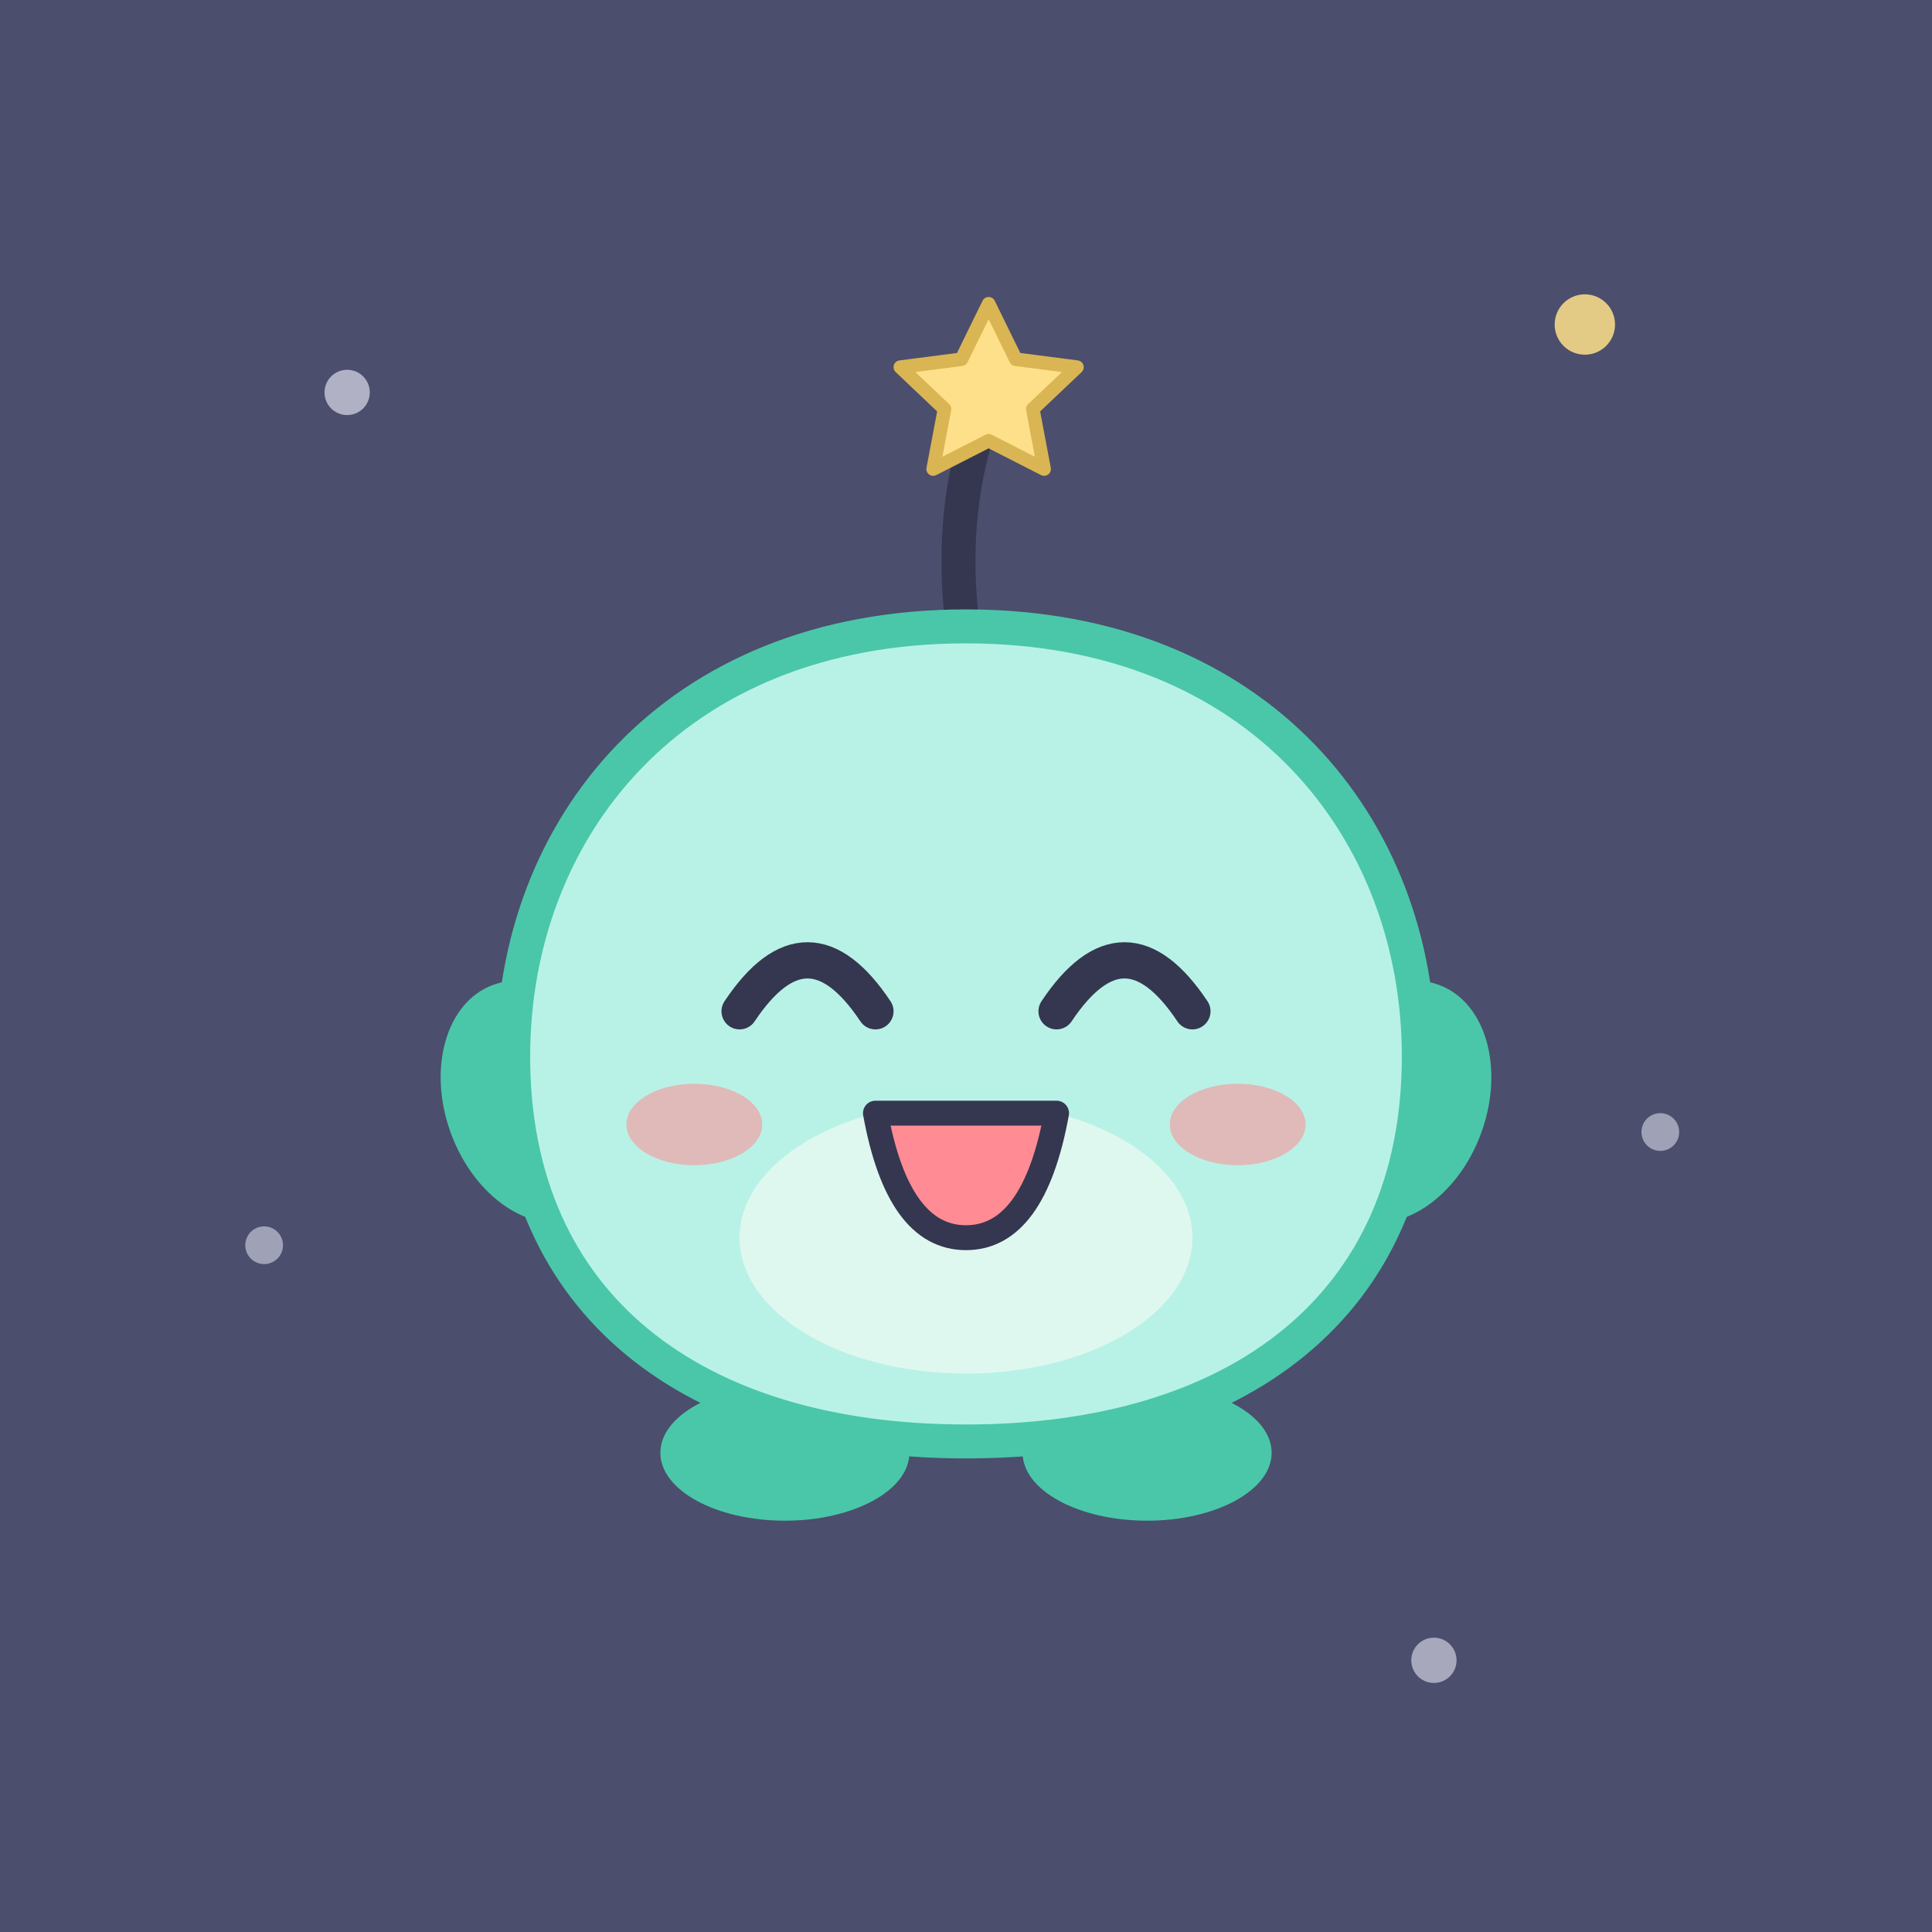
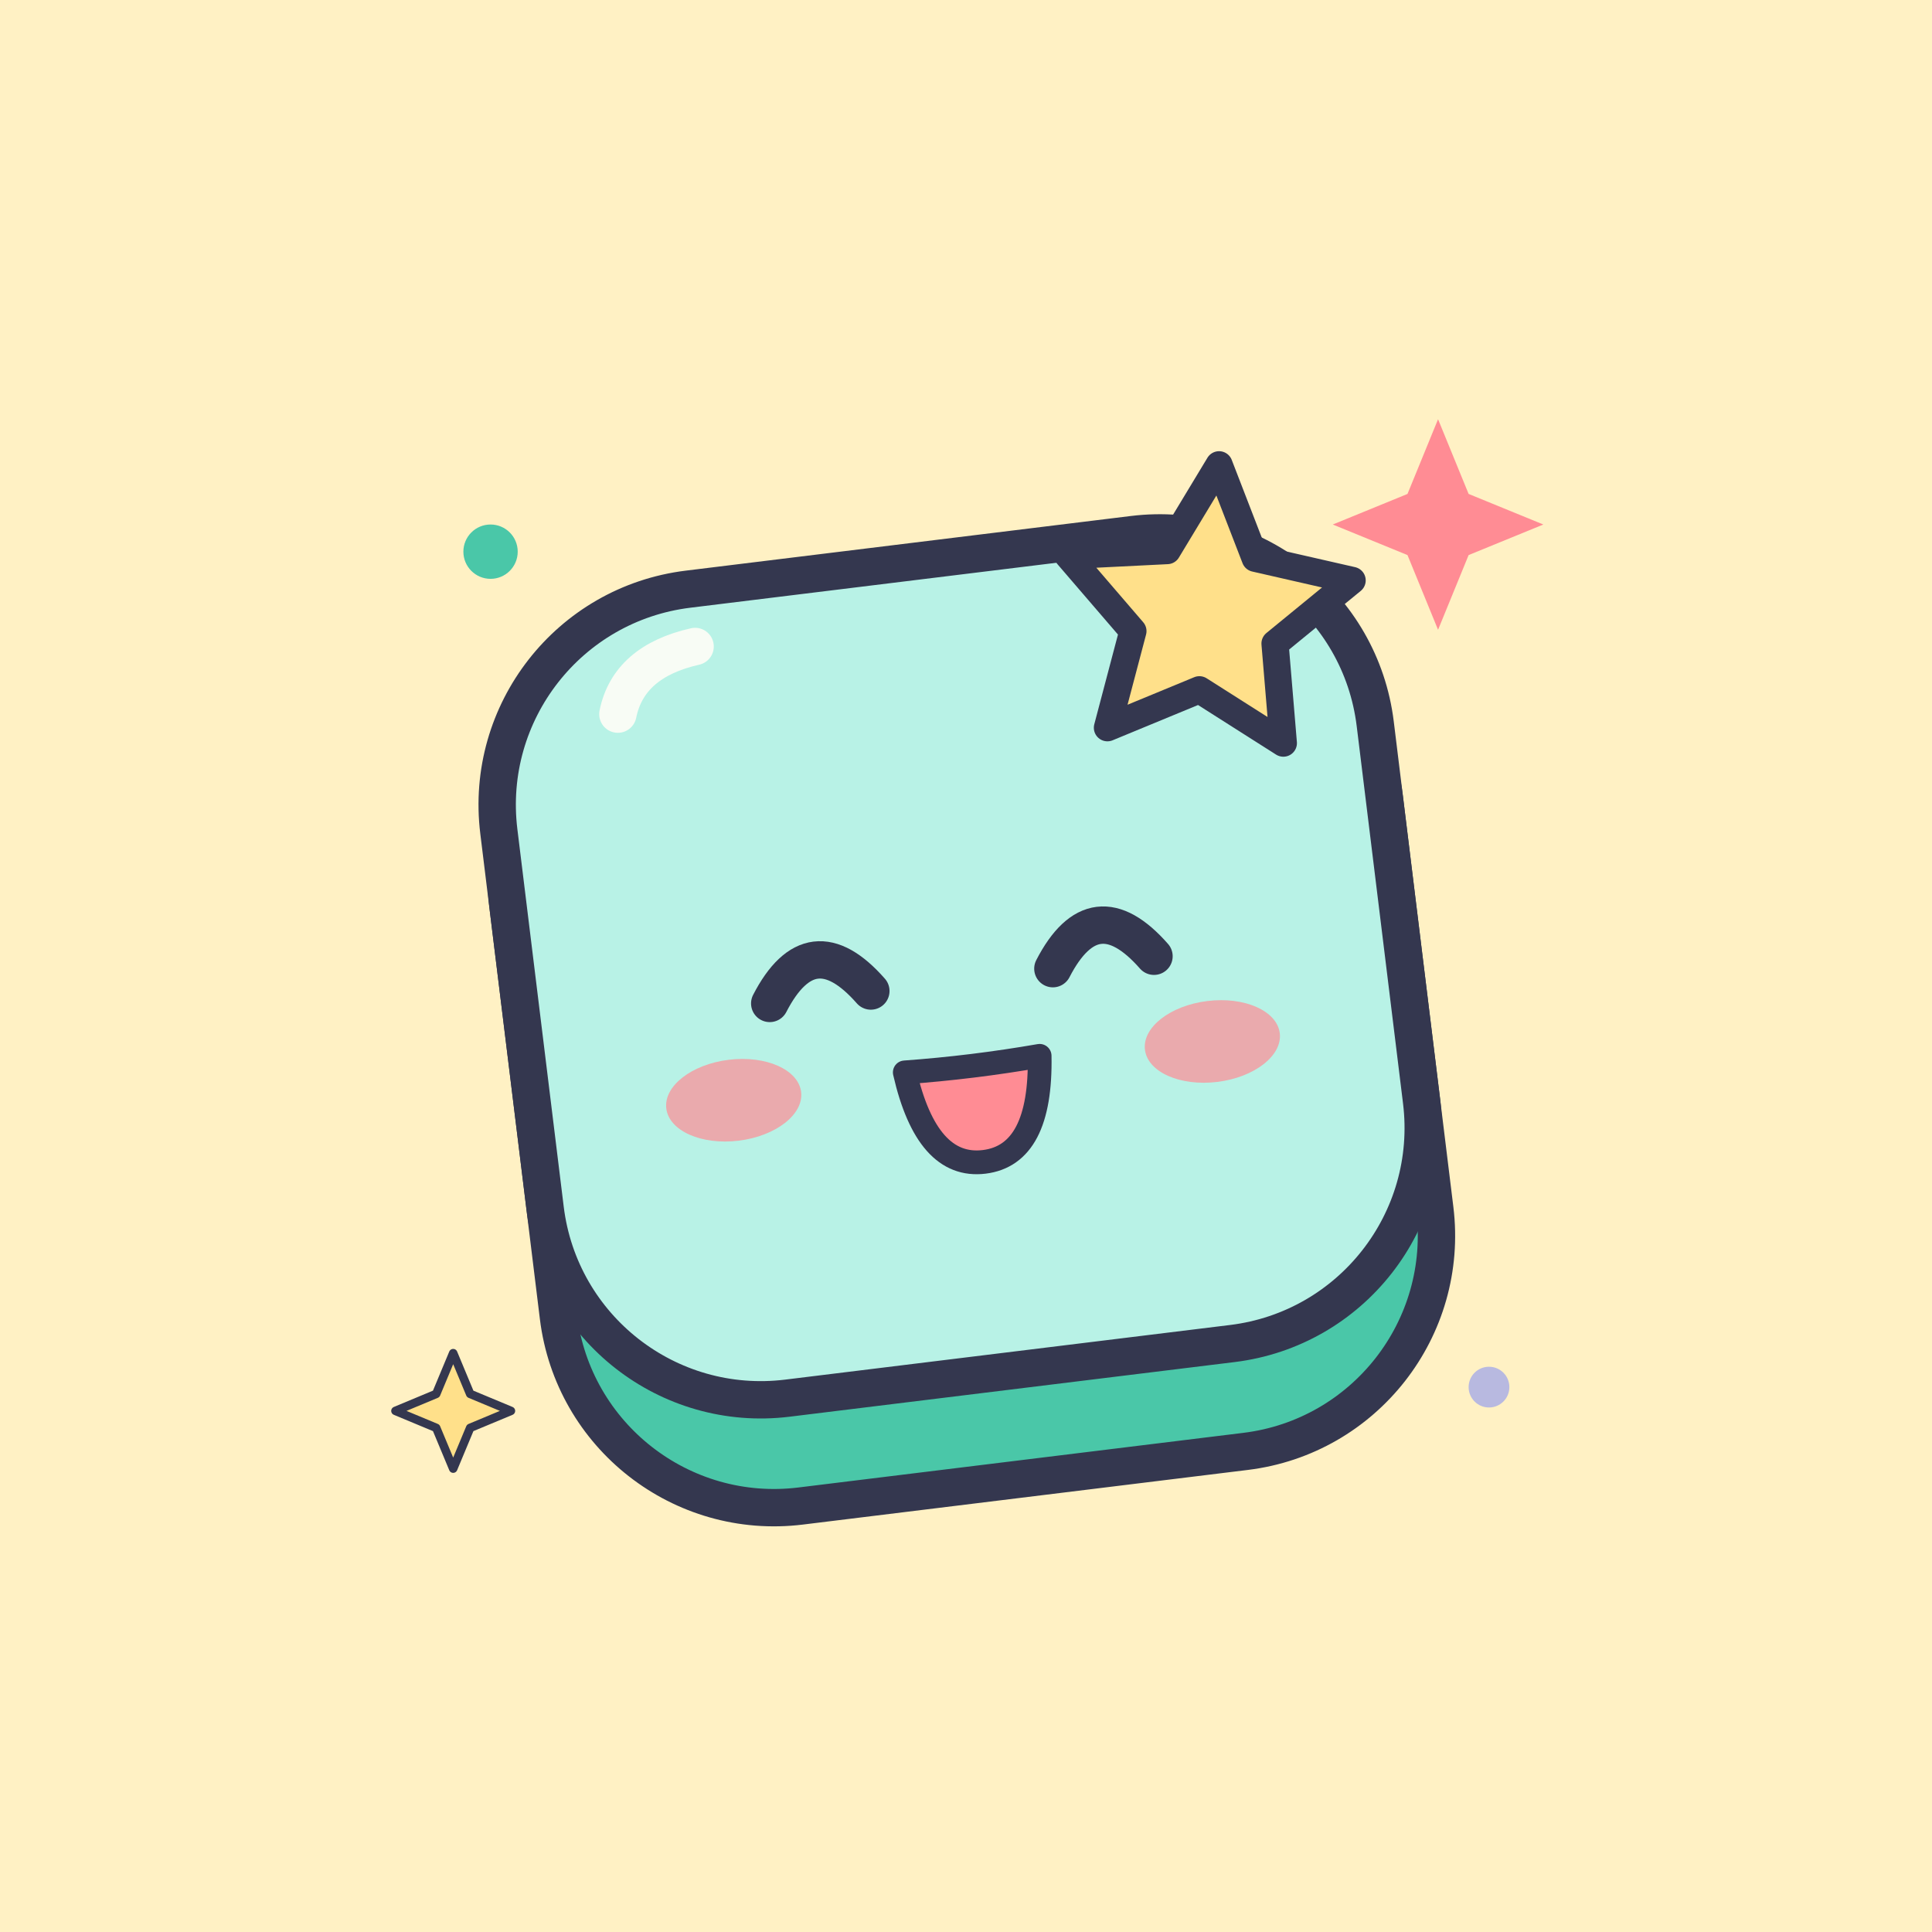
- <svg xmlns="http://www.w3.org/2000/svg" viewBox="0 0 512 512" width="512" height="512">
-   <rect width="512" height="512" fill="#4B4E6D" />
-   <circle cx="92" cy="104" r="6" fill="#F4F3FF" opacity=".6" />
-   <circle cx="420" cy="86" r="8" fill="#FFE08A" opacity=".85" />
-   <circle cx="440" cy="300" r="5" fill="#F4F3FF" opacity=".5" />
-   <circle cx="70" cy="330" r="5" fill="#F4F3FF" opacity=".5" />
-   <circle cx="380" cy="440" r="6" fill="#F4F3FF" opacity=".55" />
-   <g transform="translate(76 70) scale(3)">
-     <path d="M60 34 Q58 22 62 12" fill="none" stroke="#34374F" stroke-width="3" stroke-linecap="round" />
-     <path d="M62 3.5l2.4 4.9 5.4.7-3.900 3.7 1 5.3L62 15.6l-4.9 2.5 1-5.3-3.9-3.7 5.4-.7z" fill="#FFE08A" stroke="#D9B653" stroke-width="1.2" stroke-linejoin="round" />
-     <ellipse cx="22" cy="74" rx="8" ry="11" fill="#4AC7A8" transform="rotate(-20 22 74)" />
-     <ellipse cx="98" cy="74" rx="8" ry="11" fill="#4AC7A8" transform="rotate(20 98 74)" />
-     <ellipse cx="44" cy="105" rx="11" ry="6" fill="#4AC7A8" />
-     <ellipse cx="76" cy="105" rx="11" ry="6" fill="#4AC7A8" />
-     <path d="M60 32 C86 32 100 50 100 70 C100 92 84 104 60 104 C36 104 20 92 20 70 C20 50 34 32 60 32Z" fill="#B8F2E6" stroke="#4AC7A8" stroke-width="3" />
-     <ellipse cx="60" cy="86" rx="20" ry="12" fill="#FFFDF6" opacity=".55" />
-     <g fill="none" stroke="#34374F" stroke-width="3.2" stroke-linecap="round">
-       <path d="M40 66 Q46 57 52 66" />
-       <path d="M68 66 Q74 57 80 66" />
+ <svg xmlns="http://www.w3.org/2000/svg" viewBox="0 0 1024 1024" width="512" height="512">
+   <rect width="1024" height="1024" fill="#FFF1C4" />
+   <g transform="translate(512 512) scale(0.9) translate(-512 -512)">
+     <path d="M790 190 l18 44 44 18 -44 18 -18 44 -18 -44 -44 -18 44 -18z" fill="#FF8C94" />
+     <circle cx="232" cy="268" r="16" fill="#4AC7A8" />
+     <circle cx="820" cy="760" r="12" fill="#B8B9E0" />
+     <path d="M210 740 l10 24 24 10 -24 10 -10 24 -10 -24 -24 -10 24 -10z" fill="#FFE08A" stroke="#34374F" stroke-width="5" stroke-linejoin="round" />
+     <g transform="rotate(-7 512 540)">
+       <rect x="252" y="316" width="520" height="500" rx="128" fill="#4AC7A8" stroke="#34374F" stroke-width="22" />
+       <rect x="252" y="272" width="520" height="480" rx="128" fill="#B8F2E6" stroke="#34374F" stroke-width="22" />
+       <path d="M330 340 Q340 310 380 306" fill="none" stroke="#FFFDF6" stroke-width="22" stroke-linecap="round" opacity=".9" />
+       <g fill="none" stroke="#34374F" stroke-width="22" stroke-linecap="round">
+         <path d="M398 520 Q428 476 458 520" />
+         <path d="M566 520 Q596 476 626 520" />
+       </g>
+       <ellipse cx="370" cy="574" rx="40" ry="24" fill="#FF8C94" opacity=".7" />
+       <ellipse cx="654" cy="574" rx="40" ry="24" fill="#FF8C94" opacity=".7" />
+       <path d="M472 570 Q512 572 552 570 Q546 628 512 628 Q478 628 472 570Z" fill="#FF8C94" stroke="#34374F" stroke-width="14" stroke-linejoin="round" />
+       <path d="M686 236 l26 53 58 8 -42 41 10 58 -52 -27 -52 27 10 -58 -42 -41 58 -8z" fill="#FFE08A" stroke="#34374F" stroke-width="16" stroke-linejoin="round" transform="rotate(12 686 300)" />
    </g>
-     <ellipse cx="36" cy="76" rx="6" ry="3.6" fill="#FF8C94" opacity=".55" />
-     <ellipse cx="84" cy="76" rx="6" ry="3.6" fill="#FF8C94" opacity=".55" />
-     <path d="M52 75 Q60 75 68 75 Q66 86 60 86 Q54 86 52 75Z" fill="#FF8C94" stroke="#34374F" stroke-width="2.2" stroke-linejoin="round" />
  </g>
</svg>
